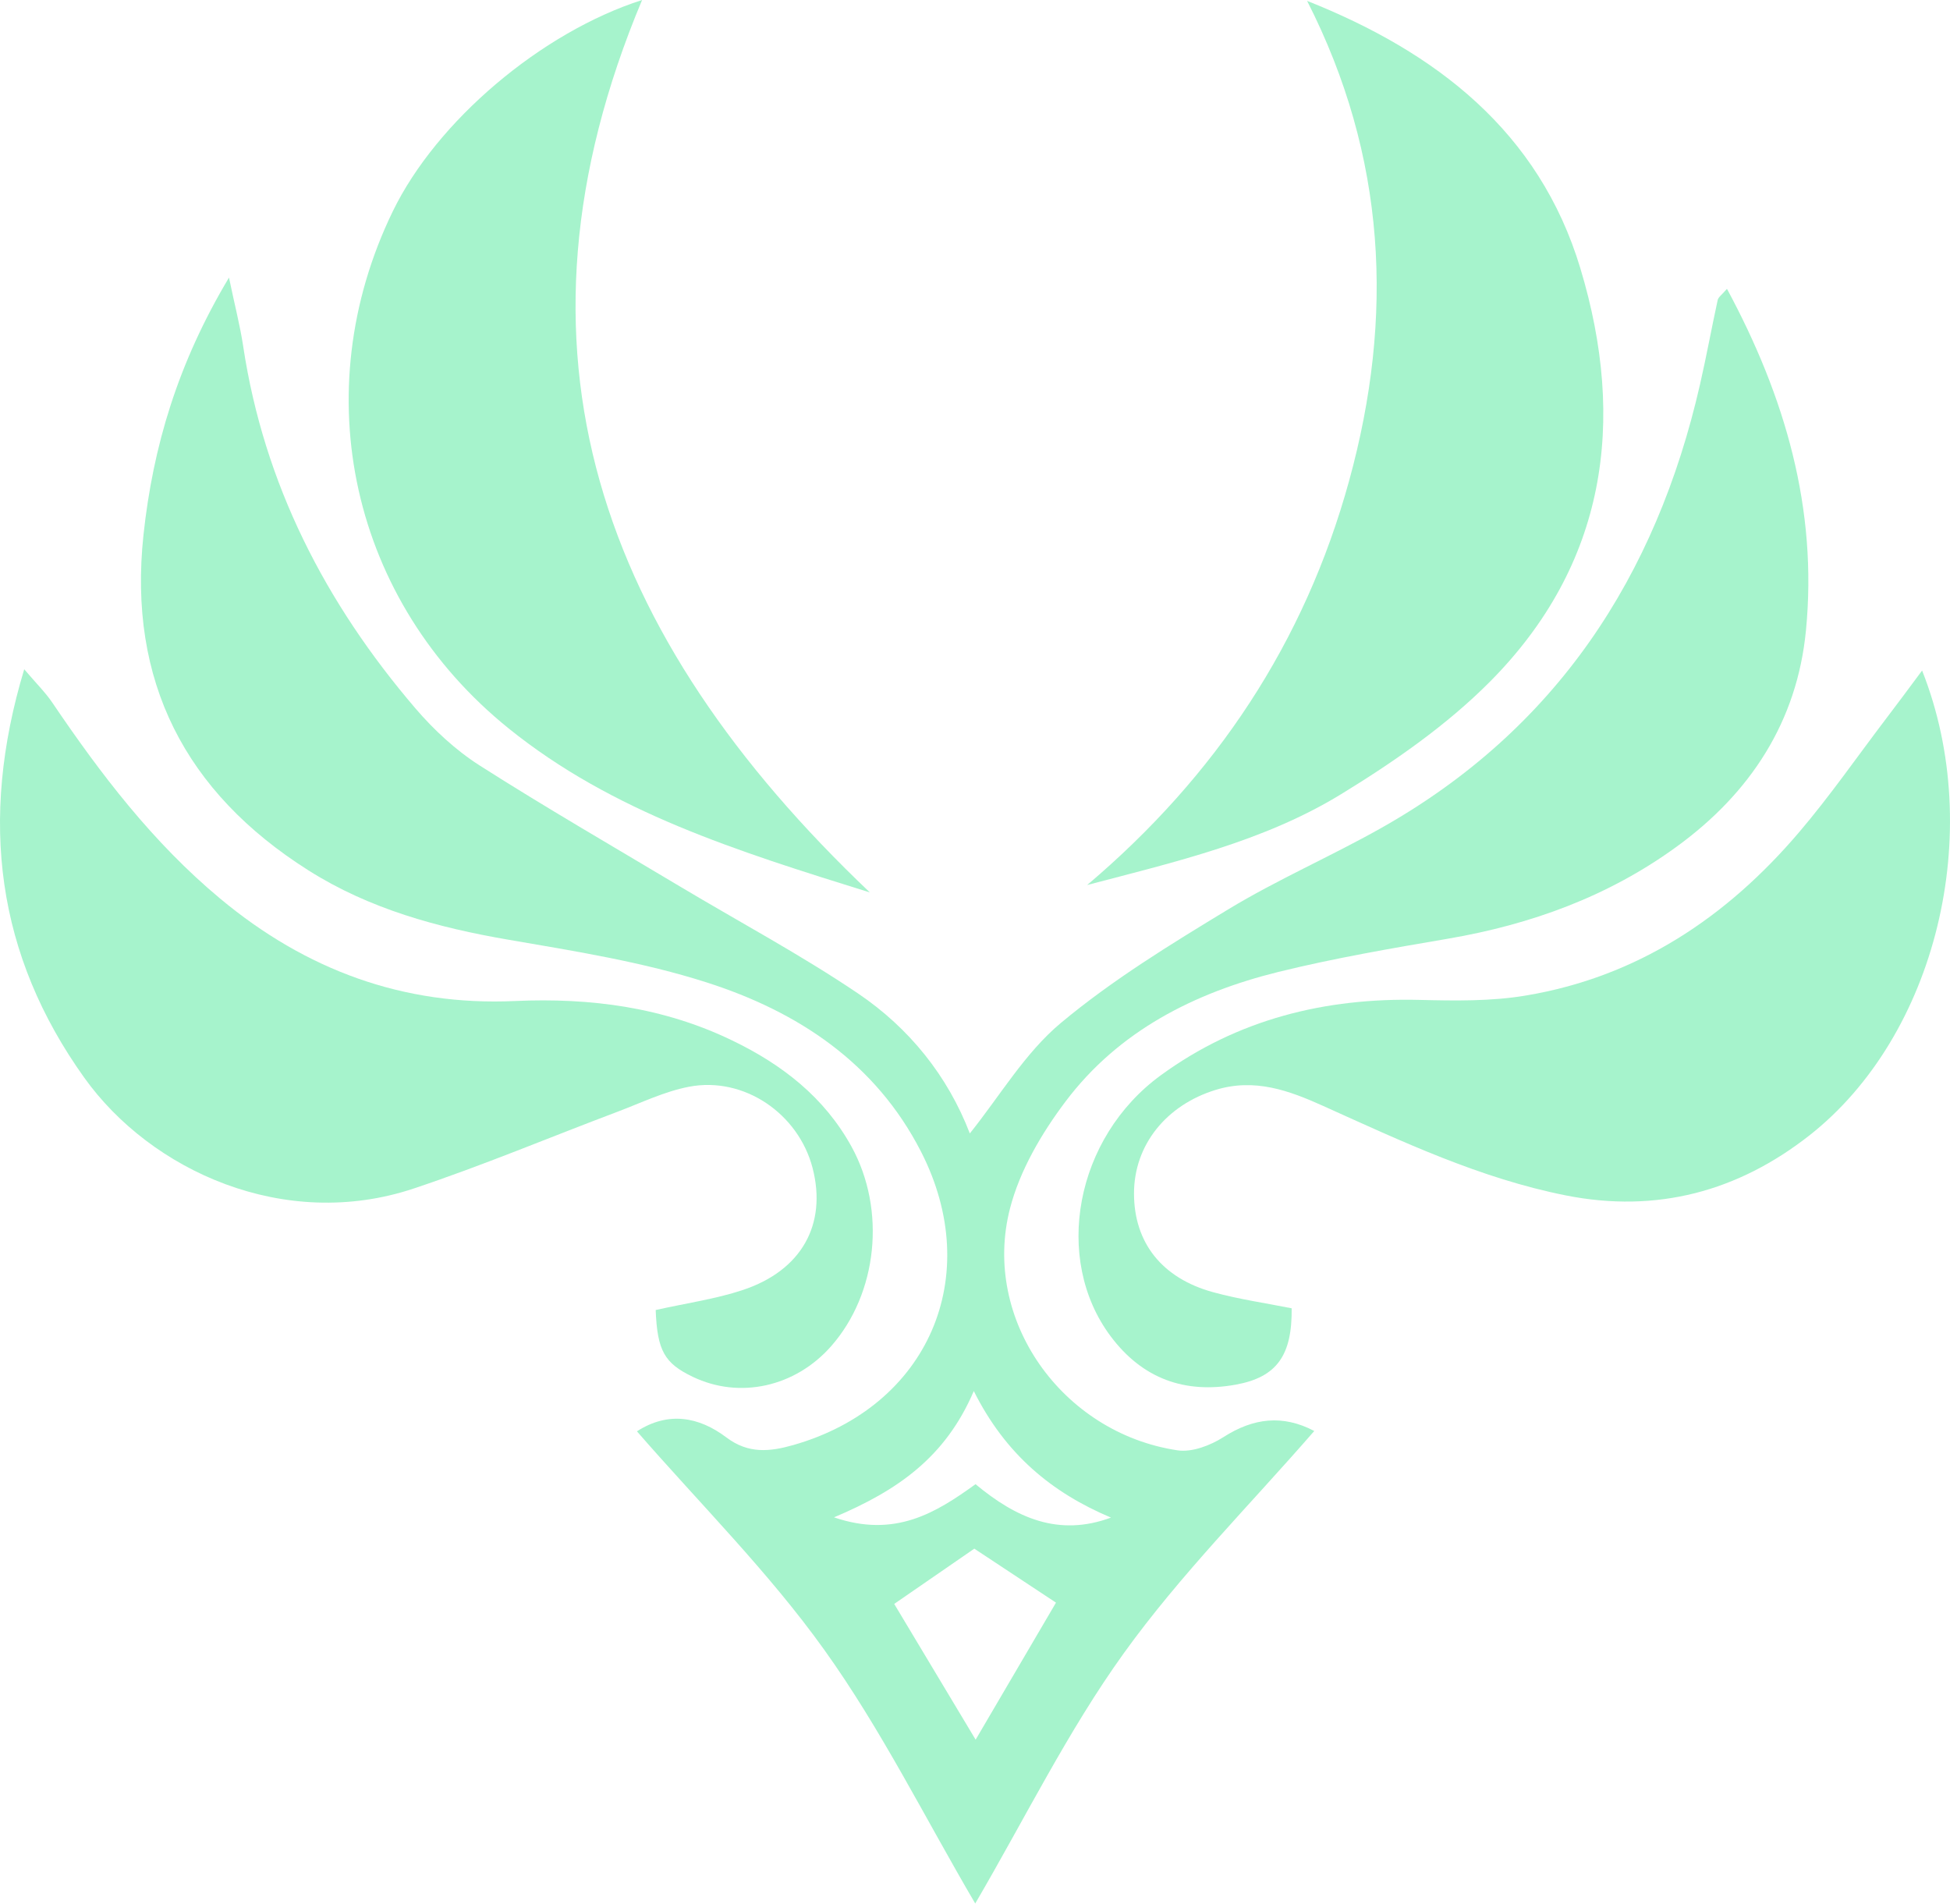
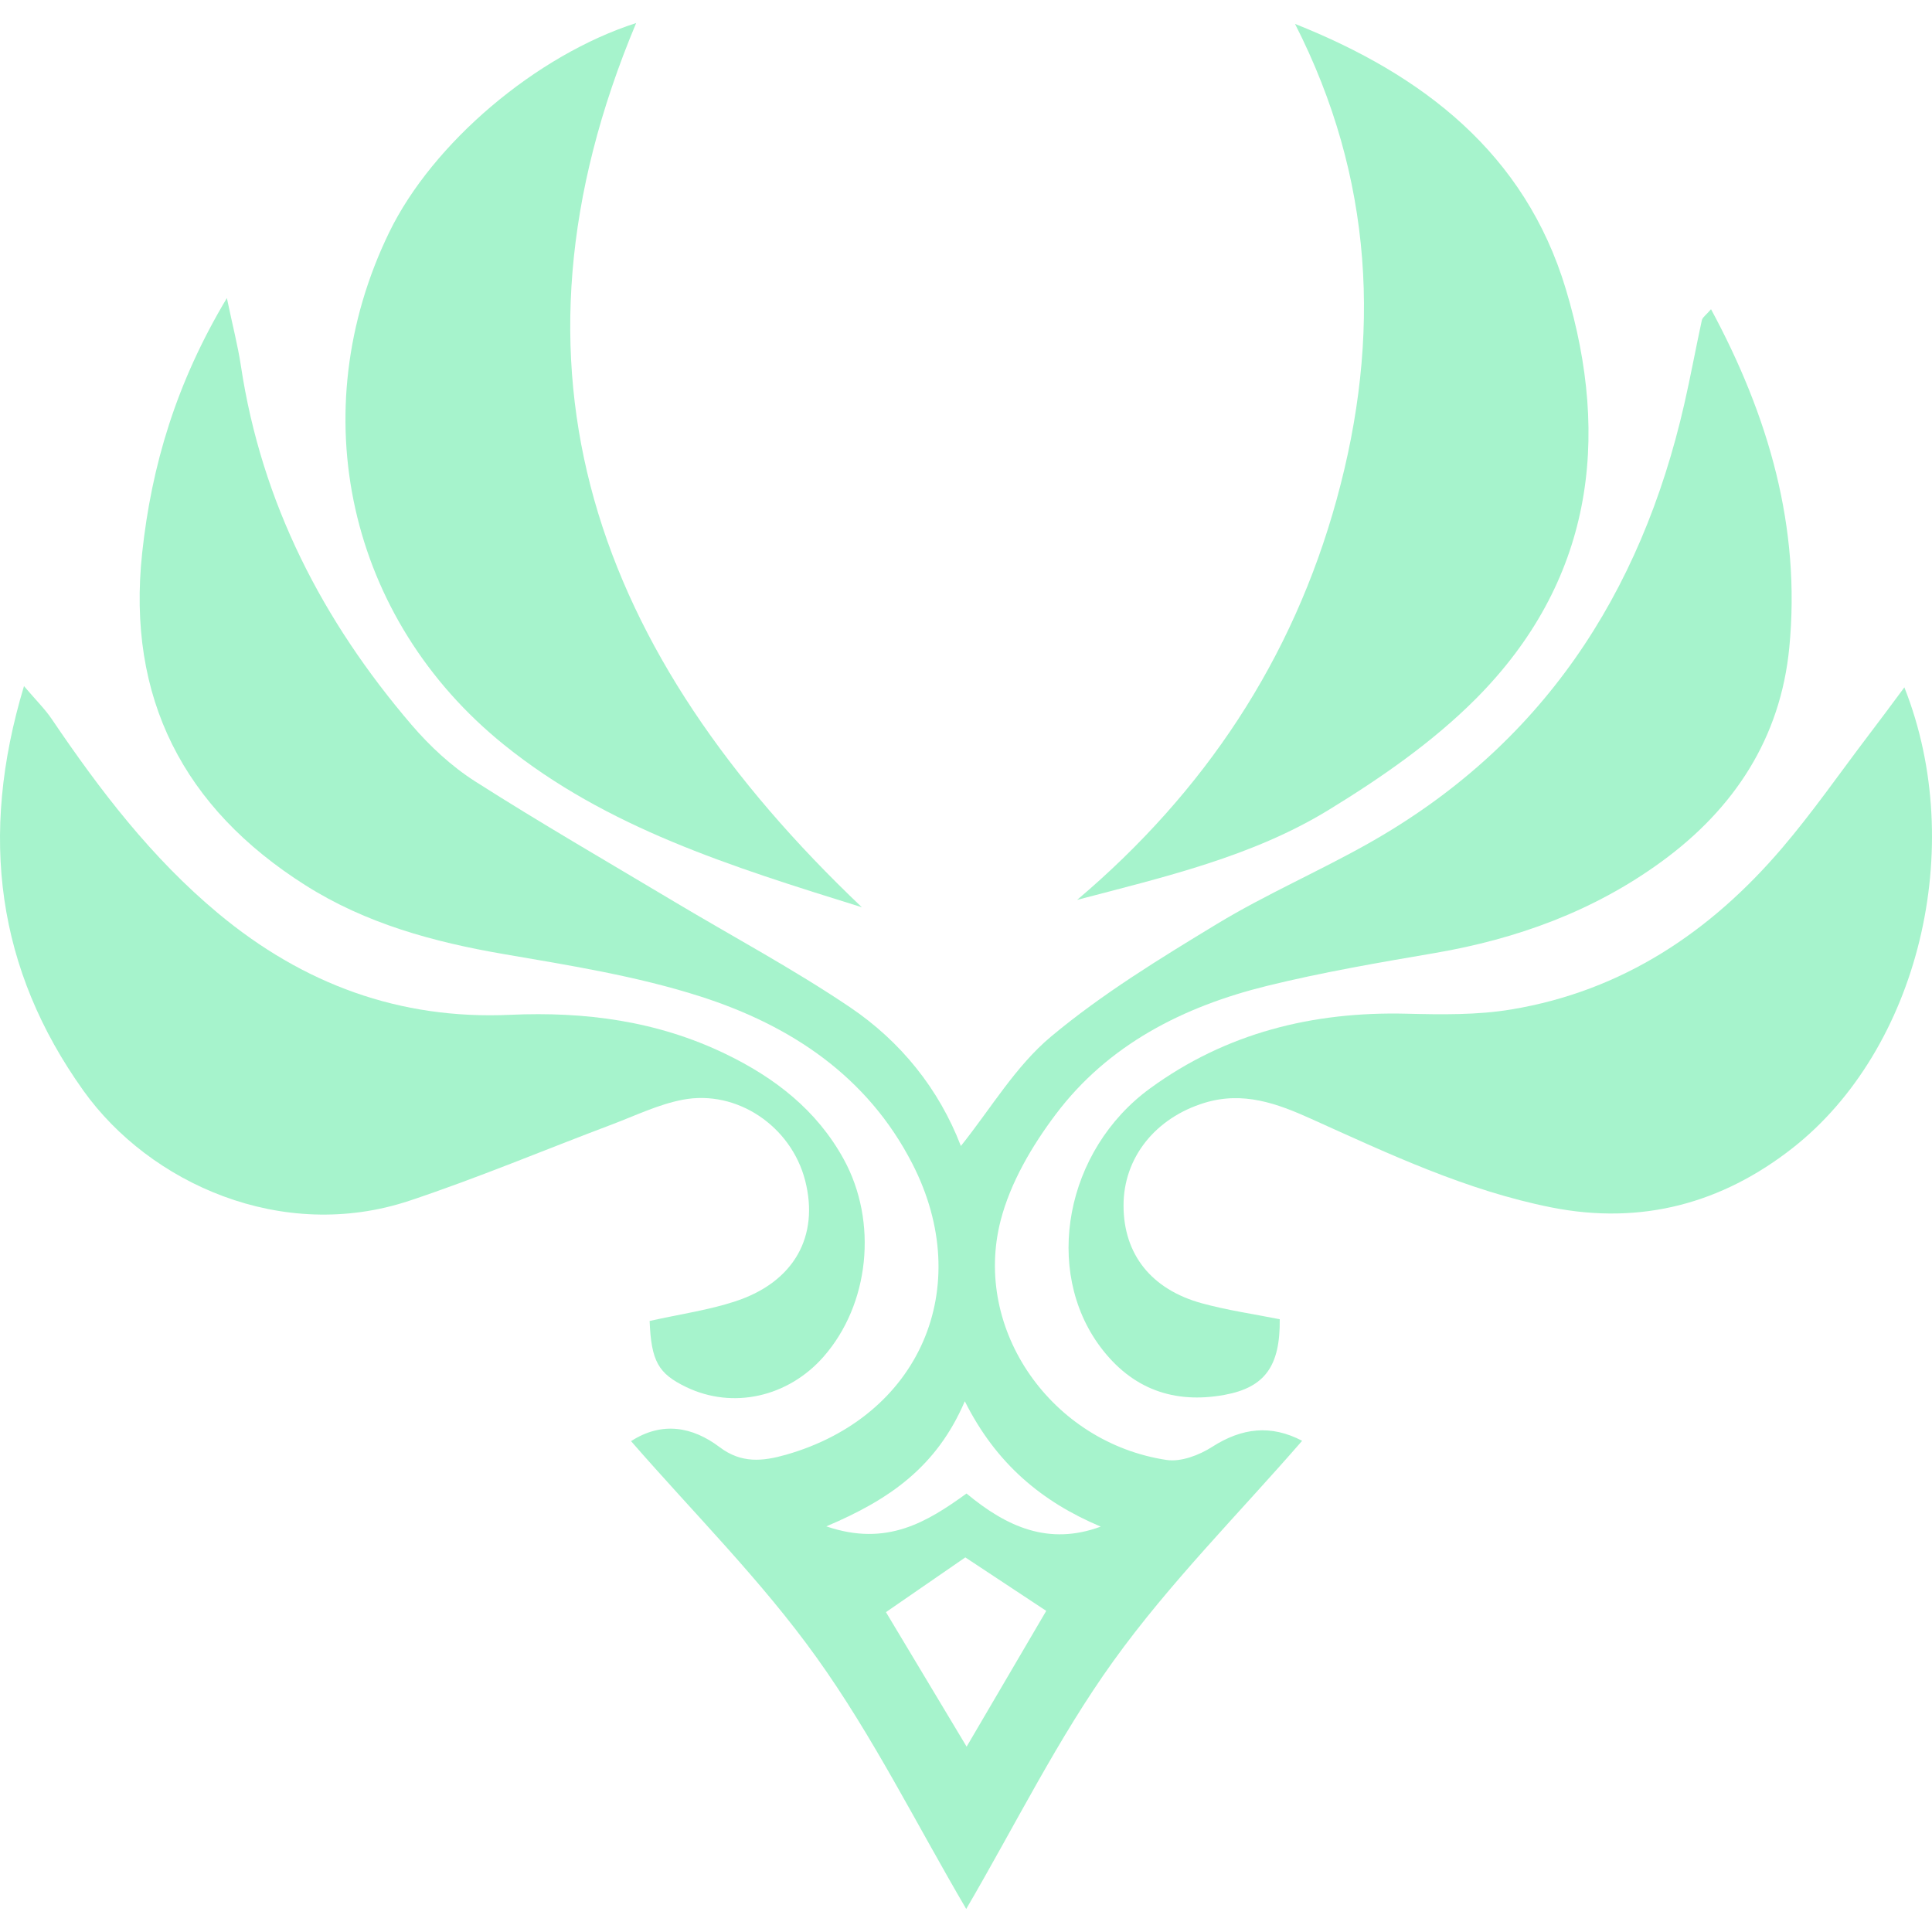
- <svg xmlns="http://www.w3.org/2000/svg" fill="none" version="1.1" width="512.218" height="500" viewBox="0 0 512.218 500">
+ <svg xmlns="http://www.w3.org/2000/svg" version="1.1" viewBox="0 -6.109 512.218 512.218">
  <g>
    <g>
      <path d="M167.308,375.973C175.508,370.676,183.587,372.12,190.811,377.578C196.589,381.939,202.248,381.323,208.401,379.571C243.822,369.459,258.737,335.282,241.896,302.442C229.964,279.167,209.565,265.737,185.714,258.086C168.873,252.682,151.123,249.859,133.613,246.85C114.98,243.653,97.042,238.77,80.99,228.604C48.632,208.125,33.57,178.884,37.69,140.507C40.178,117.339,46.706,95.388,60.149,72.915C61.701,80.353,63.065,85.569,63.868,90.88C69.339,127.184,85.484,158.445,109.107,186.053C113.976,191.738,119.715,197.062,126.002,201.075C143.244,212.071,160.968,222.304,178.531,232.804C194.168,242.154,210.3,250.769,225.376,260.948C238.832,270.044,248.932,282.592,254.75,297.72C262.629,287.902,269.21,276.599,278.641,268.72C292.191,257.404,307.494,248.04,322.65,238.85C335.571,231.025,349.55,224.966,362.726,217.542C408.674,191.672,435.012,151.582,446.556,100.966C448.241,93.609,449.592,86.171,451.198,78.801C451.358,78.052,452.281,77.45,453.632,75.871C468.935,104.256,477.482,133.711,474.379,165.628C472.052,189.531,459.825,208.258,440.51,222.33C422.518,235.453,402.213,242.823,380.369,246.569C365.468,249.11,350.513,251.678,335.839,255.29C313.741,260.748,293.823,270.82,279.885,289.347C273.598,297.694,267.886,307.432,265.304,317.424C257.787,346.545,278.895,376.401,309.3,380.962C313.112,381.537,317.954,379.678,321.379,377.484C329.284,372.428,336.962,371.545,345.229,375.879C328.375,395.275,310.062,413.574,295.161,434.308C280.5,454.694,269.291,477.554,256.168,500C242.845,477.273,231.382,454.105,216.52,433.371C201.927,412.959,183.868,395.008,167.308,375.973C167.308,375.973,167.308,375.973,167.308,375.973ZM277.383,420.971C269.799,415.955,262.857,411.367,255.928,406.792C248.718,411.768,241.896,416.463,234.886,421.306C242.016,433.197,248.771,444.447,256.275,456.968C263.619,444.461,270.254,433.131,277.383,420.971C277.383,420.971,277.383,420.971,277.383,420.971ZM291.83,398.633C276.273,392.078,264.101,382.006,255.794,365.392C248.343,382.795,235.836,391.476,219.075,398.566C235.127,404.05,245.842,397.362,256.249,389.858C266.95,398.753,278.052,403.716,291.83,398.633C291.83,398.633,291.83,398.633,291.83,398.633Z" fill="#A6F3CC" fill-opacity="1" />
    </g>
    <g>
      <path d="M172.231,344.11C180.471,342.264,187.975,341.221,195.065,338.867C210.581,333.744,217.256,321.598,213.457,306.844C209.765,292.531,195.439,282.699,181.006,285.454C174.558,286.685,168.432,289.681,162.212,292.022C144.354,298.751,126.724,306.175,108.626,312.207C74.783,323.484,39.67,307.619,22.12,283.06C-0.767,251.023,-5.663,215.669,6.362,175.794C9.613,179.62,11.954,181.907,13.746,184.569C26.494,203.403,40.165,221.327,57.835,236.042C80.361,254.809,105.991,264.266,135.245,262.942C155.163,262.045,174.251,264.574,192.322,273.295C205.445,279.622,216.534,288.21,223.677,301.199C232.813,317.812,230.526,339.75,218.313,353.621C208.869,364.336,194.262,367.559,181.956,361.647C174.545,358.089,172.659,354.825,172.231,344.11C172.231,344.11,172.231,344.11,172.231,344.11Z" fill="#A6F3CC" fill-opacity="1" />
    </g>
    <g>
      <path d="M504.891,176.128C521.745,218.652,508.556,272.158,475.235,298.282C456.602,312.889,435.24,318.762,411.296,314C388.77,309.518,368.29,299.847,347.624,290.524C338.608,286.457,329.605,283.14,319.332,286.283C306.411,290.243,297.85,300.717,297.876,313.558C297.903,326.4,305.18,335.736,318.663,339.428C325.459,341.288,332.481,342.291,339.29,343.655C339.424,355.988,335.424,361.74,324.629,363.707C311.239,366.141,300.097,362.168,291.737,350.999C276.568,330.72,282.36,298.871,304.952,282.418C325.084,267.744,348.052,262.045,372.852,262.647C382.148,262.875,391.632,263.035,400.742,261.51C430.13,256.615,453.525,240.978,472.547,218.639C480.613,209.182,487.729,198.908,495.26,188.996C498.203,185.157,501.052,181.278,504.891,176.128C504.891,176.128,504.891,176.128,504.891,176.128Z" fill="#A6F3CC" fill-opacity="1" />
    </g>
    <g>
      <path d="M343.343,0.227C377.346,13.751,404.3,34.592,415.121,70.481C427.254,110.703,421.93,148.345,391.325,179.111C379.888,190.601,366.083,200.165,352.172,208.673C332,220.993,308.872,226.357,285.57,232.47C319.386,203.831,342.701,168.757,354.379,126.3C366.257,83.121,364.17,41.119,343.343,0.227C343.343,0.227,343.343,0.227,343.343,0.227Z" fill="#A6F3CC" fill-opacity="1" />
    </g>
    <g>
      <path d="M228.493,234.423C193.446,223.508,160.861,213.315,133.626,191.351C92.24,157.976,80.04,103.16,103.181,55.499C114.685,31.823,142.12,8.521,168.659,0C130.122,91.856,157.624,167.072,228.493,234.423C228.493,234.423,228.493,234.423,228.493,234.423Z" fill="#A6F3CC" fill-opacity="1" />
    </g>
  </g>
</svg>
